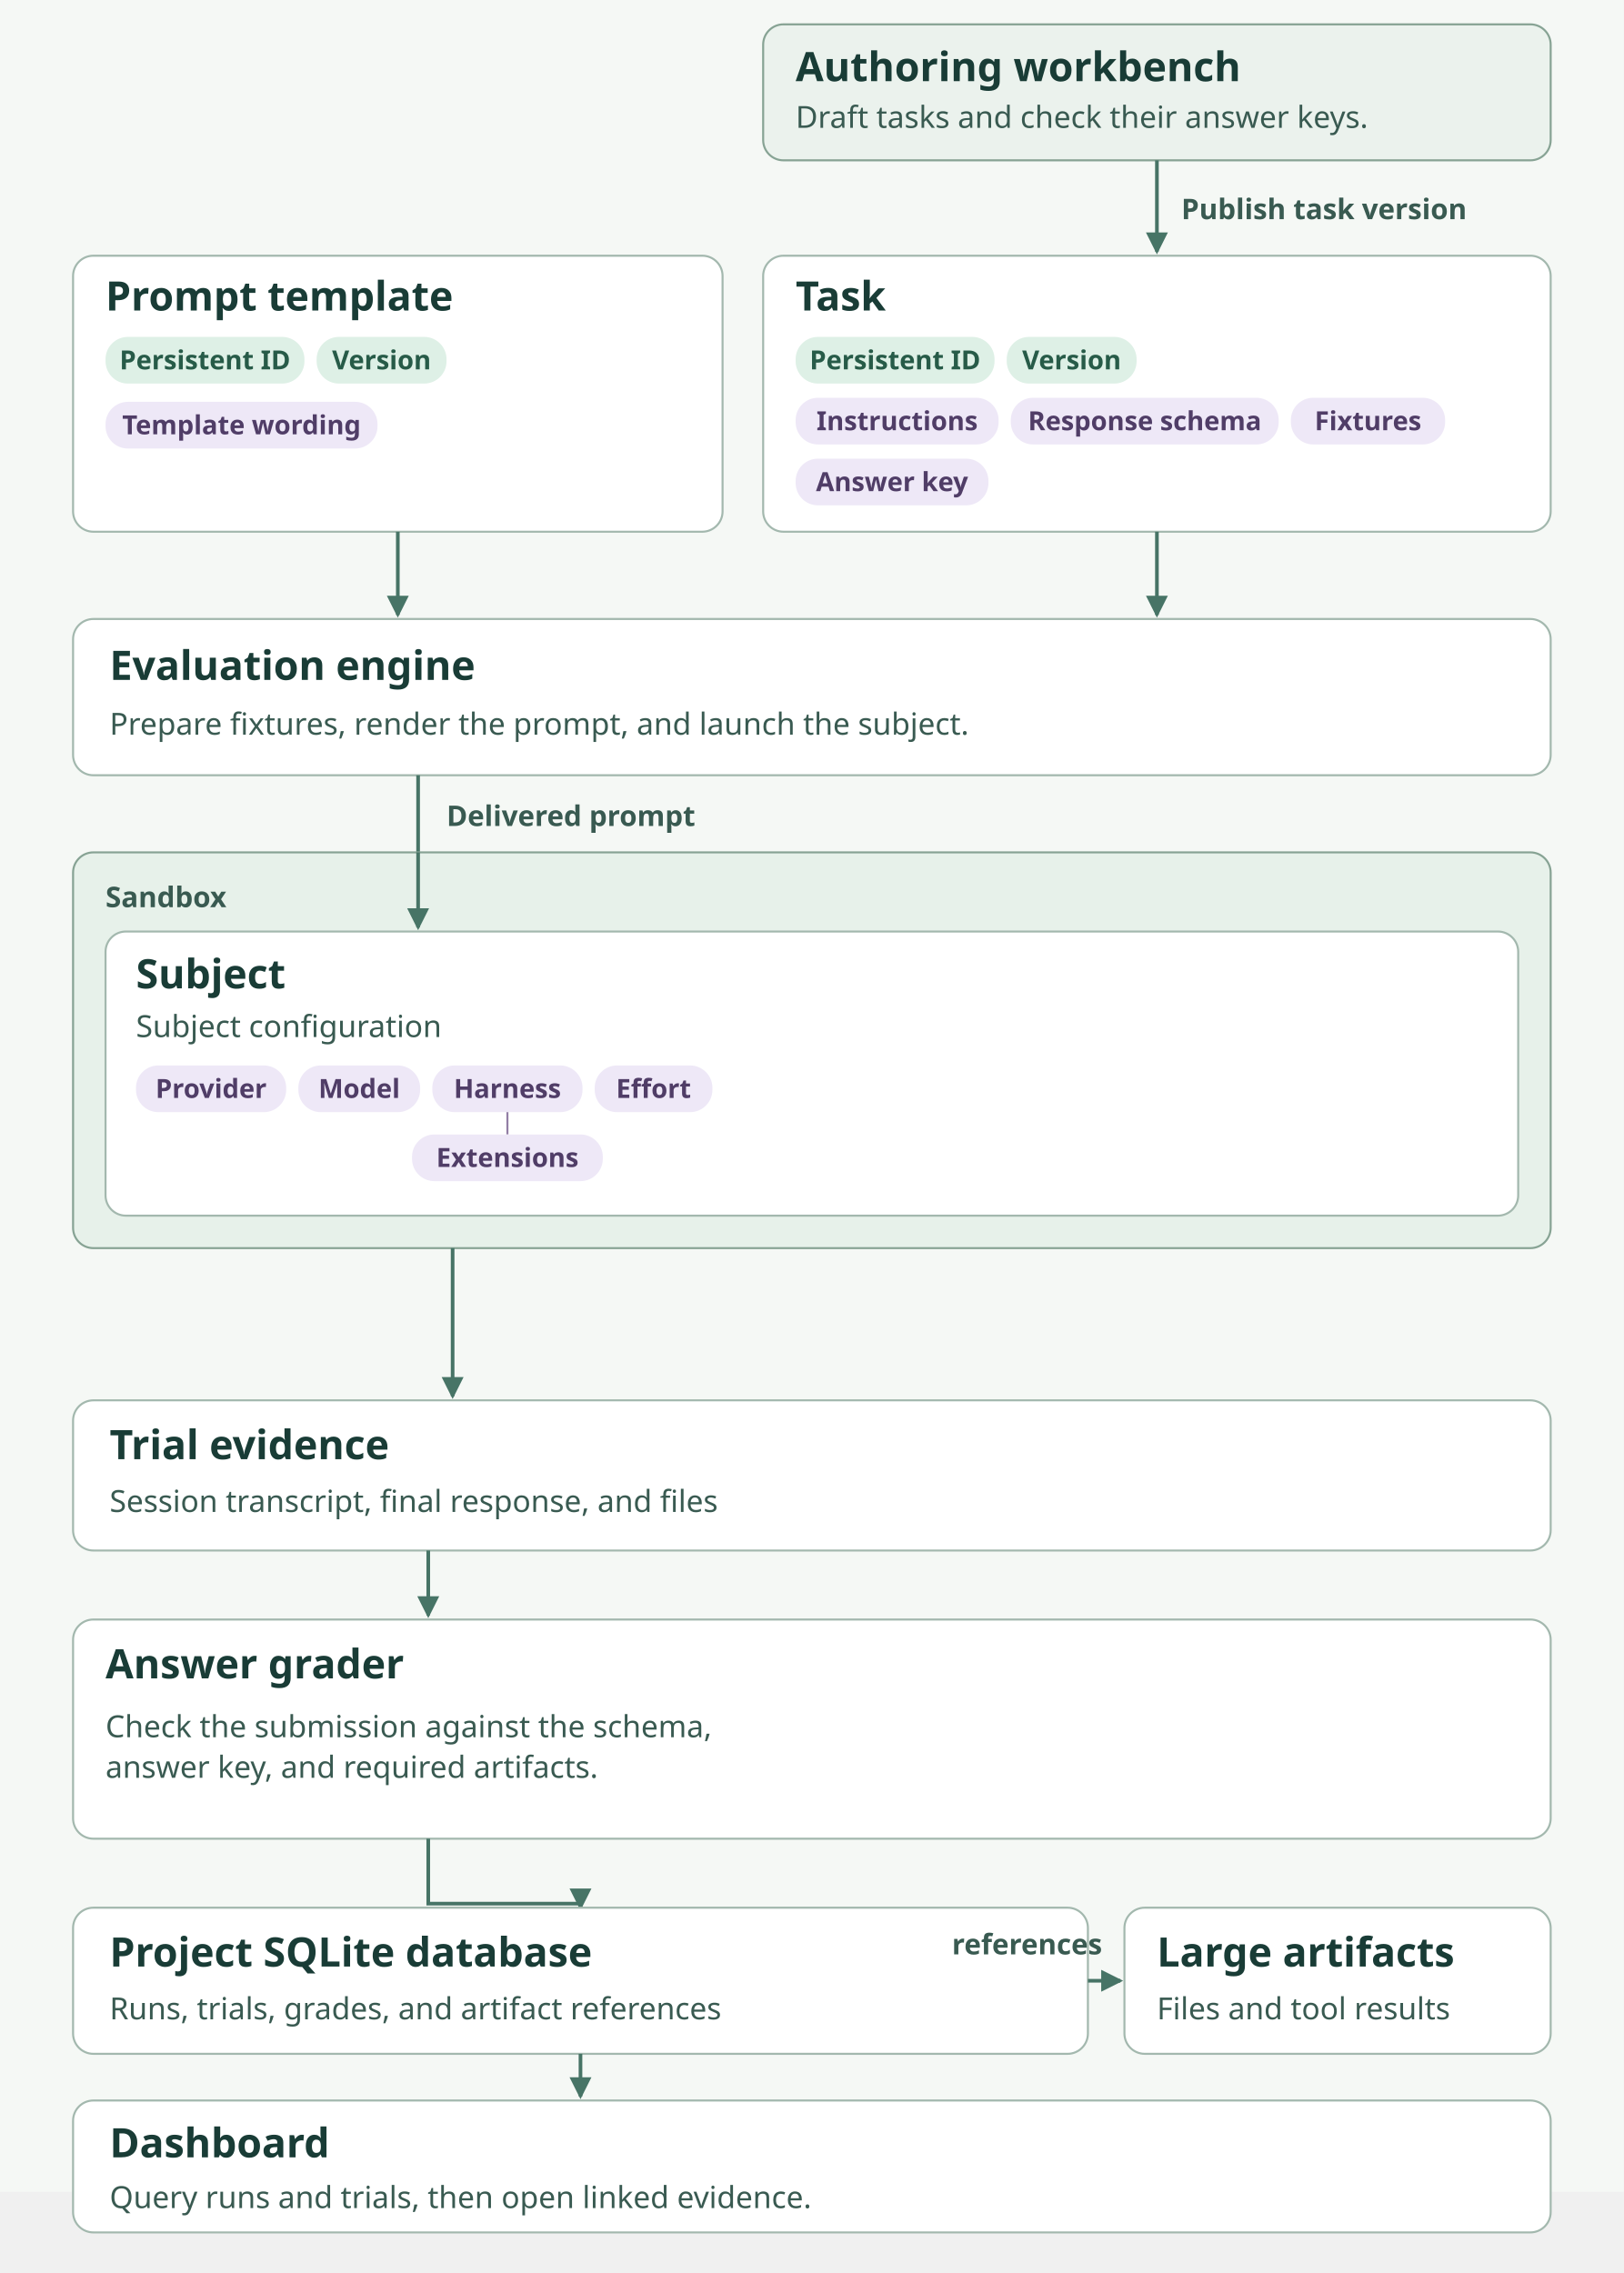
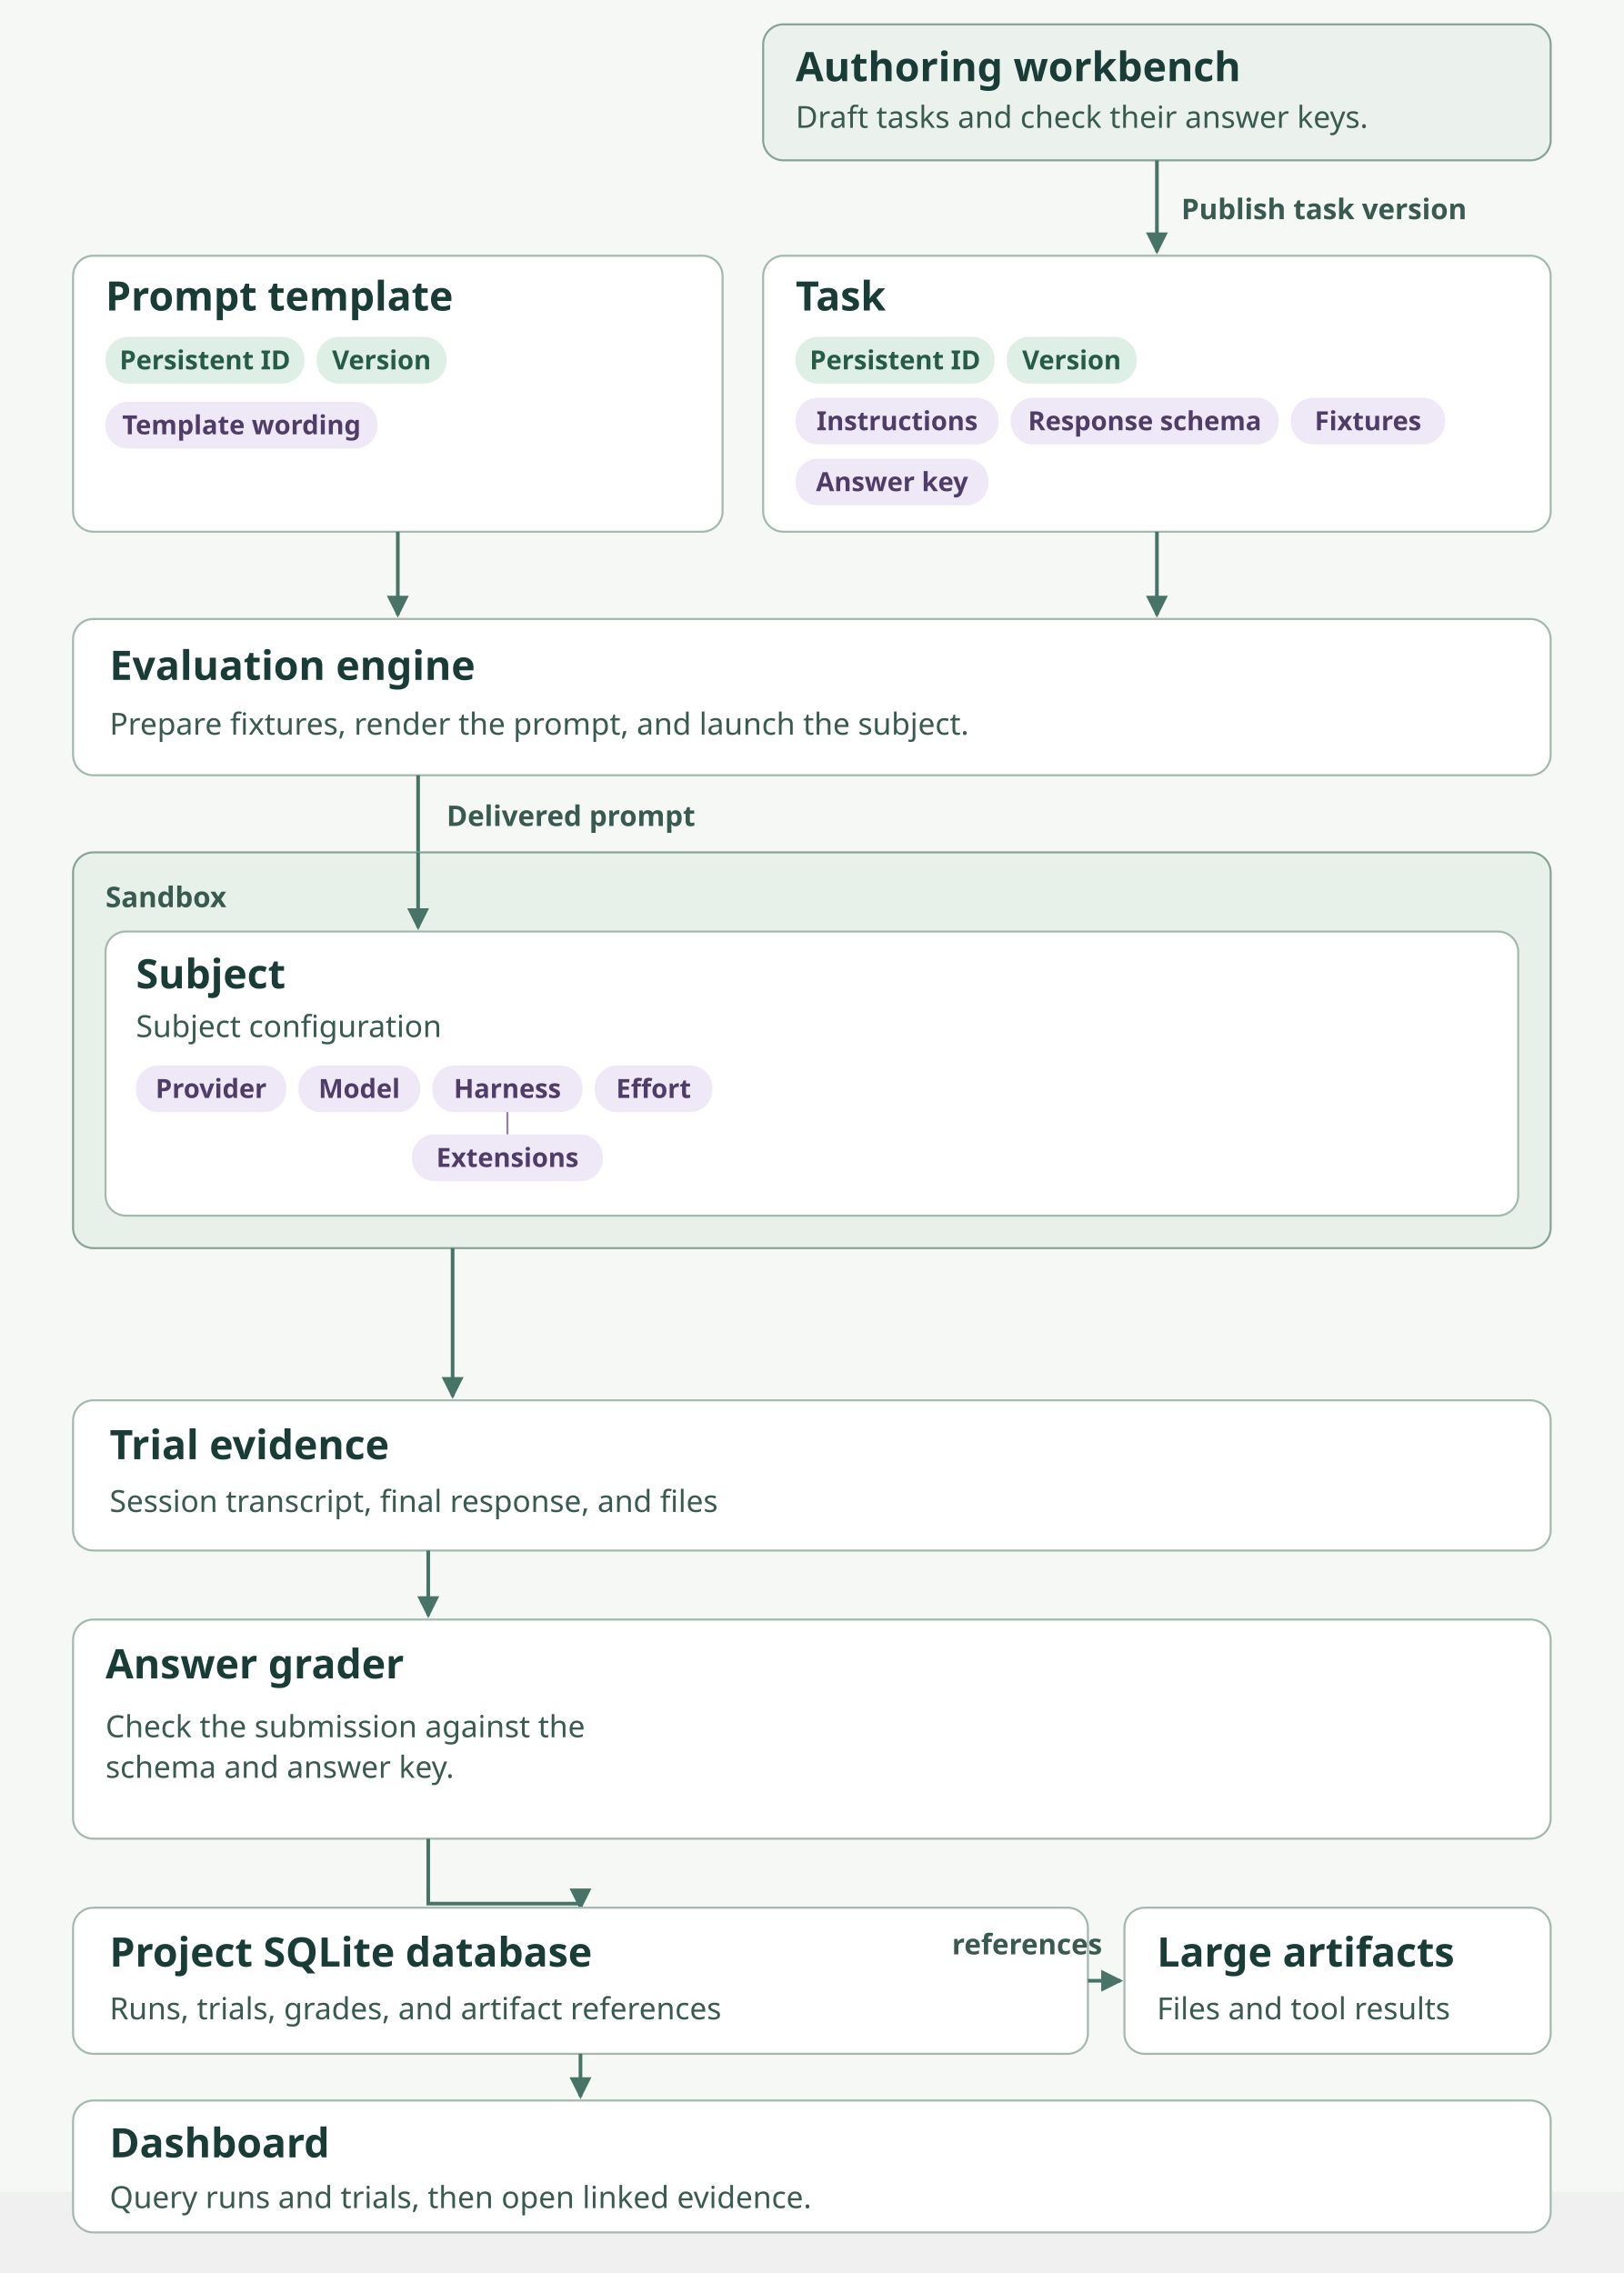
<svg xmlns="http://www.w3.org/2000/svg" width="800" height="1120" viewBox="0 0 800 1120" role="img" aria-labelledby="arch-title arch-desc">
  <defs>
    <marker id="tip" viewBox="0 0 8 8" refX="7" refY="4" markerWidth="6" markerHeight="6" orient="auto-start-reverse">
      <path d="M0 0L8 4L0 8Z" fill="#477466" />
    </marker>
  </defs>
  <style>.arch-title{font:600 20px sans-serif;fill:#193c36}.arch-detail{font:15px sans-serif;fill:#395a51}.arch-label{font:600 14px sans-serif;fill:#395a51}.arch-chip{font:600 13px sans-serif;text-anchor:middle}.arch-arrow{fill:none;stroke:#477466;stroke-width:1.8;marker-end:url(#tip)}</style>
  <rect width="800" height="1080" fill="#f5f8f5" />
  <rect x="376" y="12" width="388" height="67" rx="10" fill="#ebf2ed" stroke="#87a394" />
  <text x="392" y="40" class="arch-title">Authoring workbench</text>
  <text x="392" y="63" class="arch-detail">Draft tasks and check their answer keys.</text>
  <path class="arch-arrow" d="M570 79V124" />
  <text x="582" y="108" class="arch-label">Publish task version</text>
  <g transform="translate(0 70)">
    <rect x="36" y="56" width="320" height="136" rx="10" fill="#fff" stroke="#a3b8ae" />
    <text x="52" y="83" class="arch-title">Prompt template</text>
    <rect x="52" y="96" width="98" height="23" rx="11" fill="#def0e6" stroke="none" />
    <text class="arch-chip" x="101" y="112" fill="#275b48">Persistent ID</text>
    <rect x="156" y="96" width="64" height="23" rx="11" fill="#def0e6" stroke="none" />
    <text class="arch-chip" x="188" y="112" fill="#275b48">Version</text>
    <rect x="376" y="56" width="388" height="136" rx="10" fill="#fff" stroke="#a3b8ae" />
    <text x="392" y="83" class="arch-title">Task</text>
    <rect x="392" y="96" width="98" height="23" rx="11" fill="#def0e6" stroke="none" />
    <text class="arch-chip" x="441" y="112" fill="#275b48">Persistent ID</text>
    <rect x="496" y="96" width="64" height="23" rx="11" fill="#def0e6" stroke="none" />
    <text class="arch-chip" x="528" y="112" fill="#275b48">Version</text>
    <rect x="52" y="128" width="134" height="23" rx="11" fill="#eee8f7" stroke="none" />
    <text class="arch-chip" x="119" y="144" fill="#503d67">Template wording</text>
    <rect x="392" y="126" width="100" height="23" rx="11" fill="#eee8f7" stroke="none" />
    <text class="arch-chip" x="442" y="142" fill="#503d67">Instructions</text>
    <rect x="498" y="126" width="132" height="23" rx="11" fill="#eee8f7" stroke="none" />
    <text class="arch-chip" x="564" y="142" fill="#503d67">Response schema</text>
    <rect x="636" y="126" width="76" height="23" rx="11" fill="#eee8f7" stroke="none" />
    <text class="arch-chip" x="674" y="142" fill="#503d67">Fixtures</text>
    <rect x="392" y="156" width="95" height="23" rx="11" fill="#eee8f7" stroke="none" />
    <text class="arch-chip" x="439.5" y="172" fill="#503d67">Answer key</text>
    <path class="arch-arrow" d="M196 192V233" />
    <path class="arch-arrow" d="M570 192V233" />
    <rect x="36" y="235" width="728" height="77" rx="10" fill="#fff" stroke="#a3b8ae" />
    <text x="54" y="265" class="arch-title">Evaluation engine</text>
    <text x="54" y="292" class="arch-detail">Prepare fixtures, render the prompt, and launch the subject.</text>
    <path fill="none" stroke="#477466" stroke-width="1.8" d="M206 312V350" />
    <text x="220" y="337" class="arch-label">Delivered prompt</text>
    <rect x="36" y="350" width="728" height="195" rx="10" fill="#e7f1ea" stroke="#87a394" />
    <text x="52" y="377" class="arch-label">Sandbox</text>
    <rect x="52" y="389" width="696" height="140" rx="10" fill="#fff" stroke="#a3b8ae" />
    <text x="67" y="417" class="arch-title">Subject</text>
    <text x="67" y="441" class="arch-detail">Subject configuration</text>
    <rect x="67" y="455" width="74" height="23" rx="11" fill="#eee8f7" stroke="none" />
    <text class="arch-chip" x="104" y="471" fill="#503d67">Provider</text>
    <rect x="147" y="455" width="60" height="23" rx="11" fill="#eee8f7" stroke="none" />
    <text class="arch-chip" x="177" y="471" fill="#503d67">Model</text>
    <rect x="213" y="455" width="74" height="23" rx="11" fill="#eee8f7" stroke="none" />
    <text class="arch-chip" x="250" y="471" fill="#503d67">Harness</text>
    <rect x="293" y="455" width="58" height="23" rx="11" fill="#eee8f7" stroke="none" />
    <text class="arch-chip" x="322" y="471" fill="#503d67">Effort</text>
    <path d="M250 478v11" stroke="#927ea5" fill="none" />
    <rect x="203" y="489" width="94" height="23" rx="11" fill="#eee8f7" />
    <text class="arch-chip" x="250" y="505" fill="#503d67">Extensions</text>
    <path class="arch-arrow" d="M206 350V387" />
    <path class="arch-arrow" d="M223 545V618" />
    <rect x="36" y="620" width="728" height="74" rx="10" fill="#fff" stroke="#a3b8ae" />
    <text x="54" y="649" class="arch-title">Trial evidence</text>
    <text x="54" y="675" class="arch-detail">Session transcript, final response, and files</text>
    <path class="arch-arrow" d="M211 694V726" />
    <rect x="36" y="728" width="728" height="108" rx="10" fill="#fff" stroke="#a3b8ae" />
    <text x="52" y="757" class="arch-title">Answer grader</text>
-     <text x="52" y="786" class="arch-detail">Check the submission against the schema,</text>
-     <text x="52" y="806" class="arch-detail">answer key, and required artifacts.</text>
+     <text x="52" y="786" class="arch-detail">Check the submission against the</text>
+     <text x="52" y="806" class="arch-detail">schema and answer key.</text>
    <path class="arch-arrow" d="M211 836V868H286V870" />
    <rect x="36" y="870" width="500" height="72" rx="10" fill="#fff" stroke="#a3b8ae" />
    <text x="54" y="899" class="arch-title">Project SQLite database</text>
    <text x="54" y="925" class="arch-detail">Runs, trials, grades, and artifact references</text>
    <rect x="554" y="870" width="210" height="72" rx="10" fill="#fff" stroke="#a3b8ae" />
    <text x="570" y="899" class="arch-title">Large artifacts</text>
    <text x="570" y="925" class="arch-detail">Files and tool results</text>
    <path class="arch-arrow" d="M536 906H552" />
    <text x="469" y="893" class="arch-label">references</text>
    <path class="arch-arrow" d="M286 942V963" />
    <rect x="36" y="965" width="728" height="65" rx="10" fill="#fff" stroke="#a3b8ae" />
    <text x="54" y="993" class="arch-title">Dashboard</text>
    <text x="54" y="1018" class="arch-detail">Query runs and trials, then open linked evidence.</text>
  </g>
</svg>
